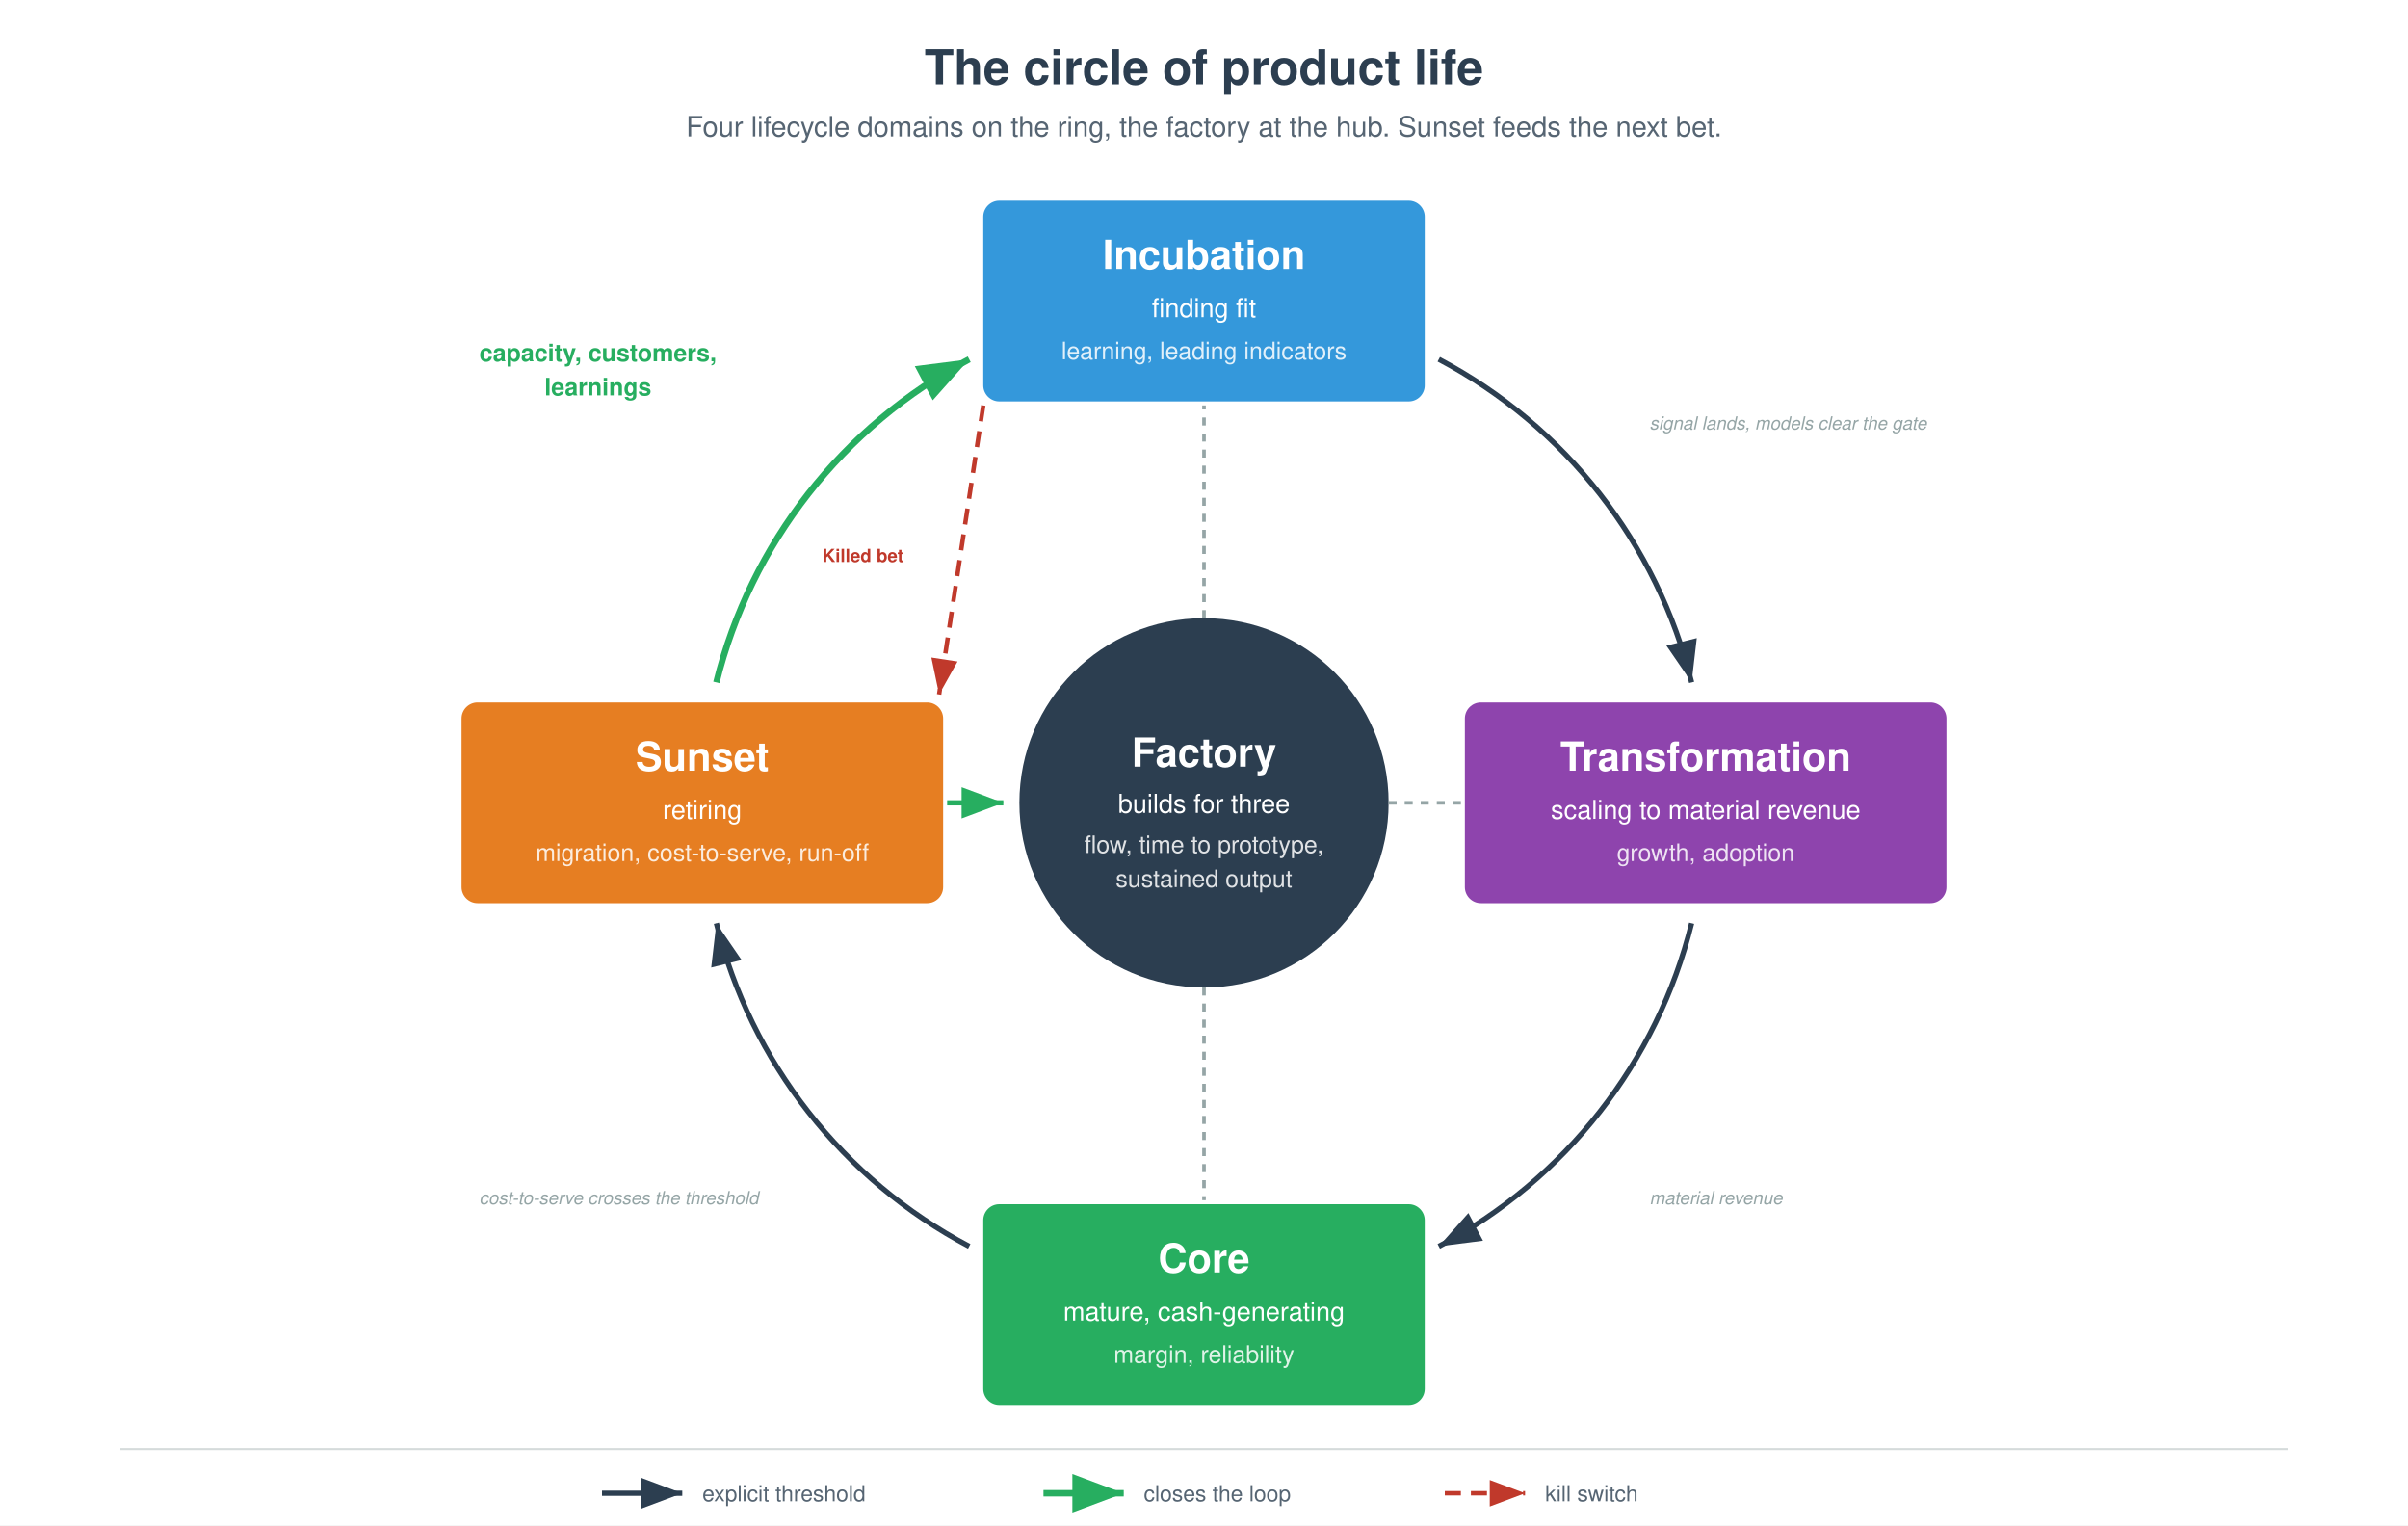
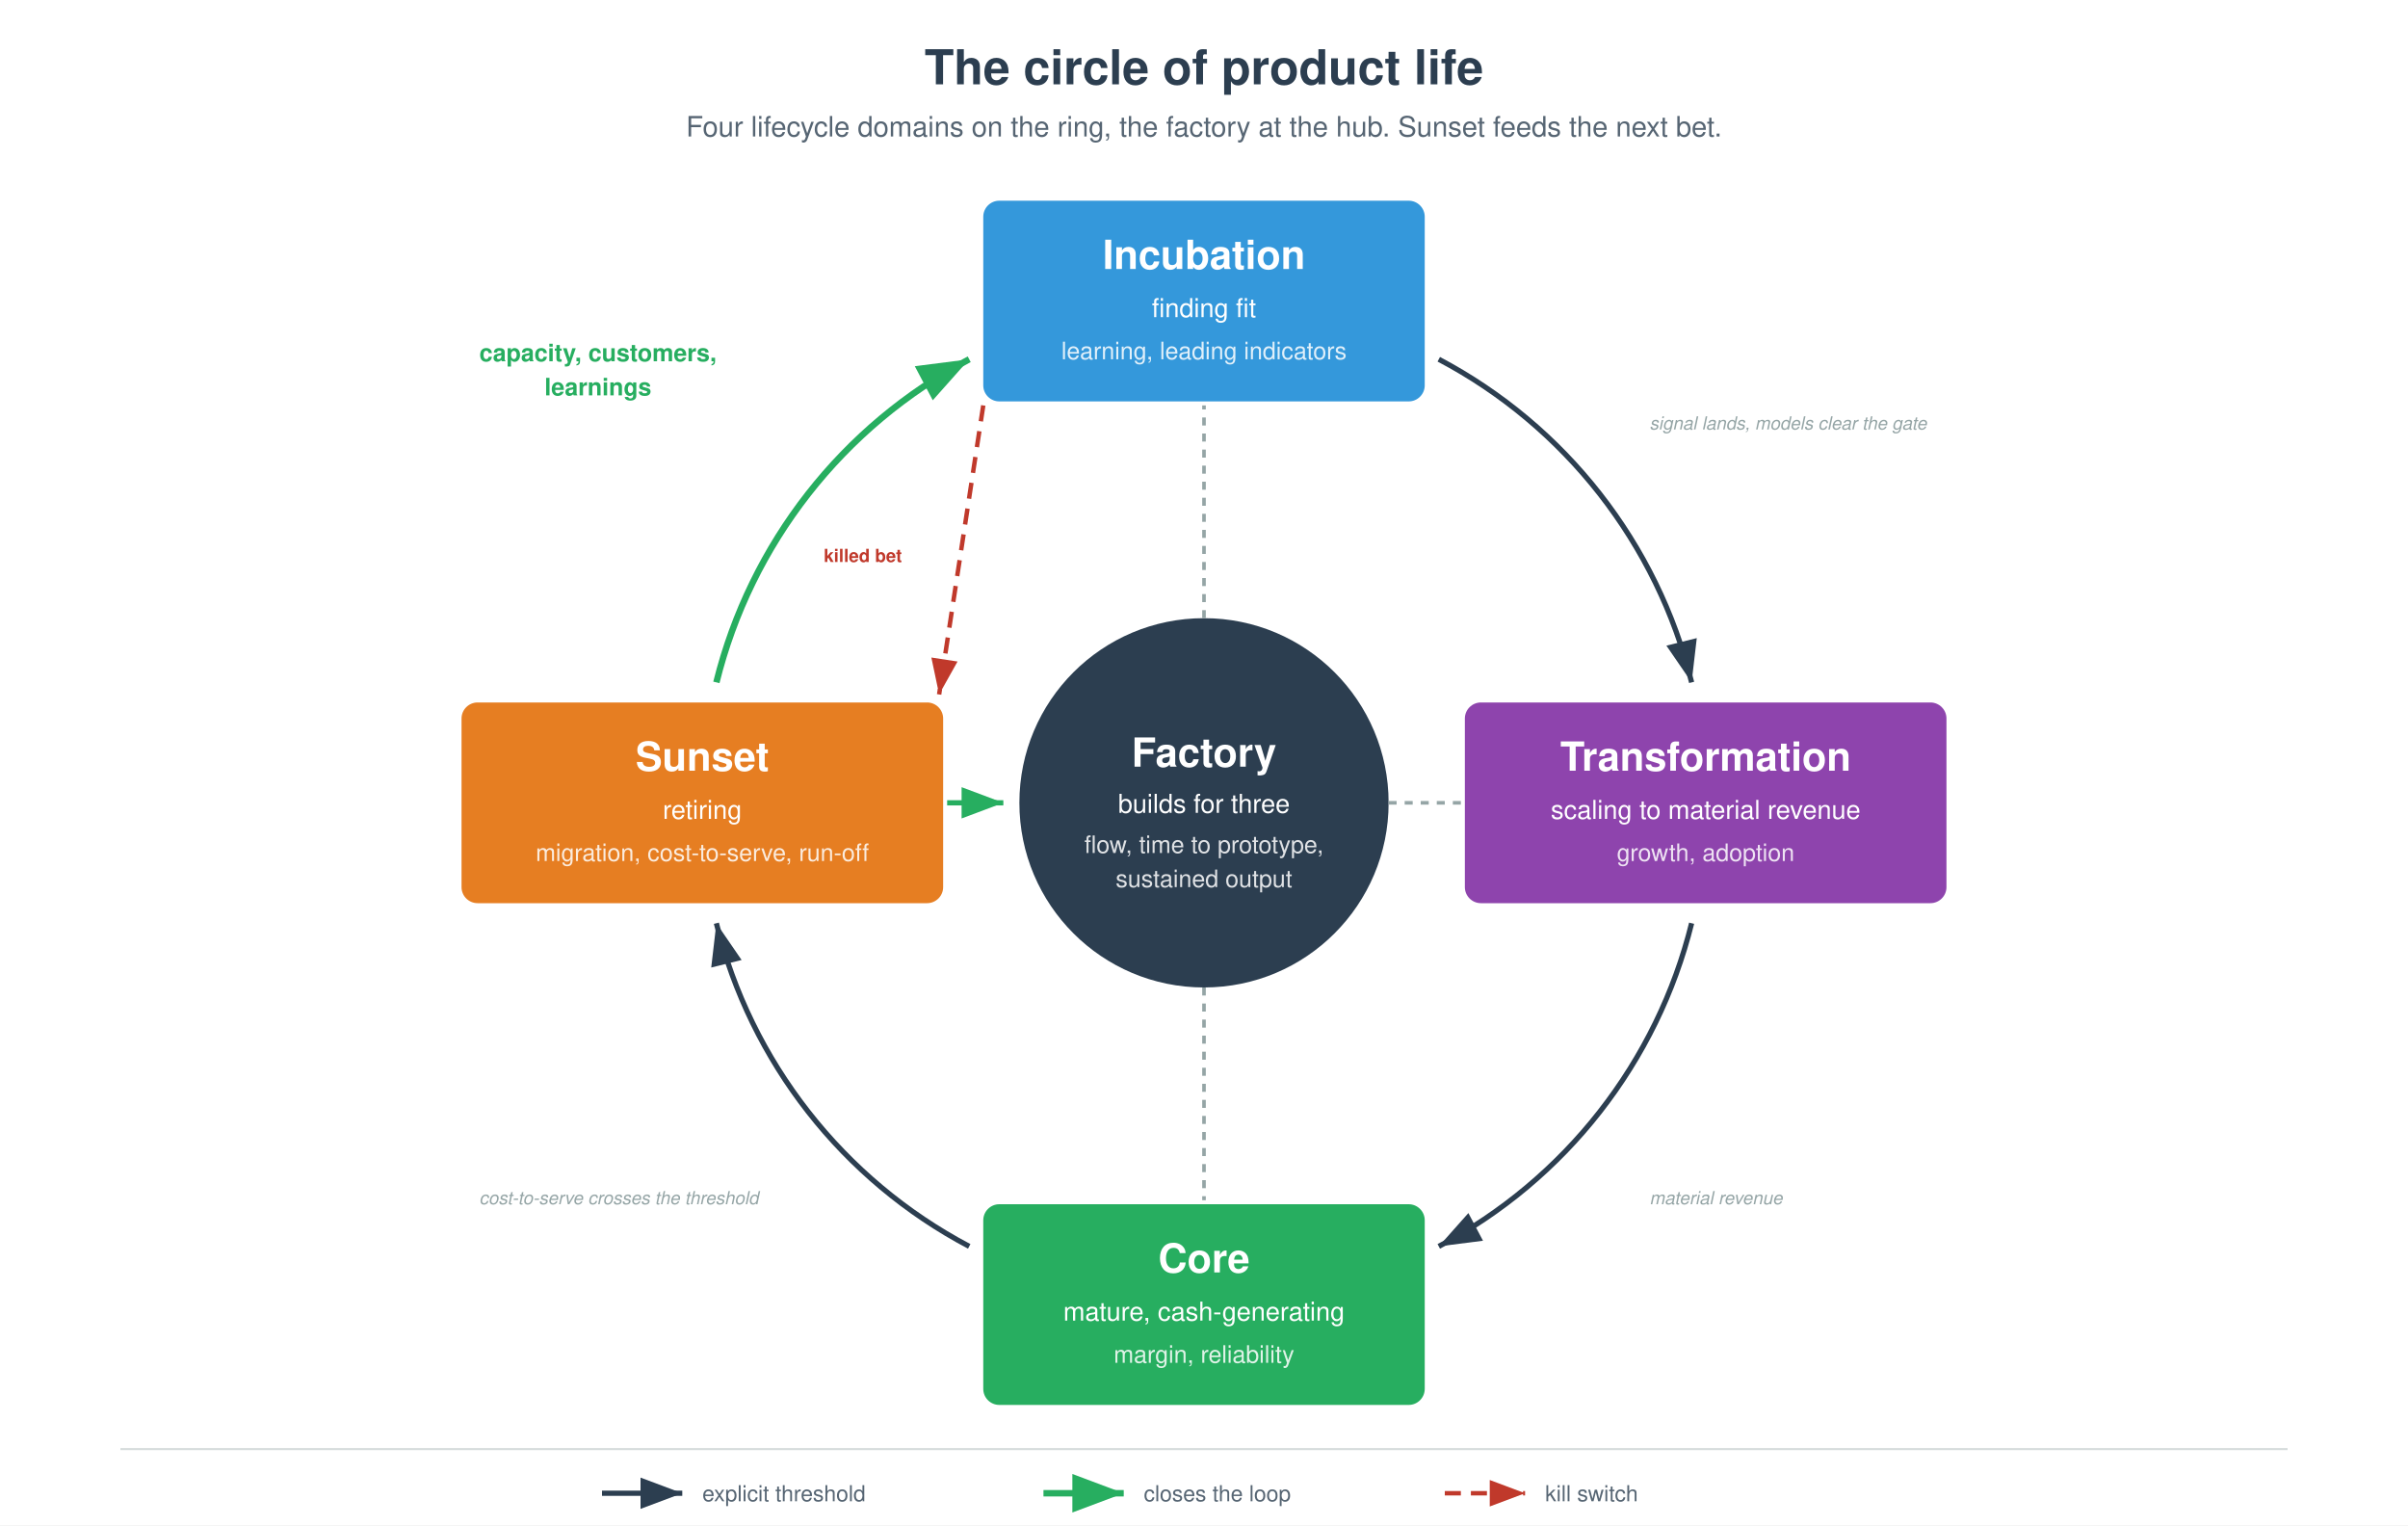
<svg xmlns="http://www.w3.org/2000/svg" width="1200" height="760" viewBox="0 0 1200 760" font-family="'Segoe UI', system-ui, -apple-system, Helvetica, Arial, sans-serif">
  <defs>
    <marker id="arr" markerWidth="8" markerHeight="6" refX="8" refY="3" orient="auto-start-reverse">
      <path d="M0,0 L8,3 L0,6" fill="#2c3e50" />
    </marker>
    <marker id="arr-green" markerWidth="8" markerHeight="6" refX="8" refY="3" orient="auto-start-reverse">
      <path d="M0,0 L8,3 L0,6" fill="#27ae60" />
    </marker>
    <marker id="arr-red" markerWidth="8" markerHeight="6" refX="8" refY="3" orient="auto-start-reverse">
      <path d="M0,0 L8,3 L0,6" fill="#c0392b" />
    </marker>
  </defs>
  <rect width="1200" height="760" fill="#ffffff" />
  <text x="600" y="42" text-anchor="middle" font-size="24" font-weight="700" fill="#2c3e50">The circle of product life</text>
  <text x="600" y="68" text-anchor="middle" font-size="14" fill="#566573">Four lifecycle domains on the ring, the factory at the hub. Sunset feeds the next bet.</text>
  <path d="M 717 179 A 250 250 0 0 1 843 340" fill="none" stroke="#2c3e50" stroke-width="2.6" marker-end="url(#arr)" />
  <path d="M 843 460 A 250 250 0 0 1 717 621" fill="none" stroke="#2c3e50" stroke-width="2.6" marker-end="url(#arr)" />
  <path d="M 483 621 A 250 250 0 0 1 357 460" fill="none" stroke="#2c3e50" stroke-width="2.6" marker-end="url(#arr)" />
  <path d="M 357 340 A 250 250 0 0 1 483 179" fill="none" stroke="#27ae60" stroke-width="3.2" marker-end="url(#arr-green)" />
  <text x="298" y="180" text-anchor="middle" font-size="12" font-weight="600" fill="#27ae60">capacity, customers,</text>
  <text x="298" y="197" text-anchor="middle" font-size="12" font-weight="600" fill="#27ae60">learnings</text>
  <text x="822" y="214" text-anchor="start" font-size="9" fill="#95a5a6" font-style="italic">signal lands, models clear the gate</text>
  <text x="822" y="600" text-anchor="start" font-size="9" fill="#95a5a6" font-style="italic">material revenue</text>
  <text x="378" y="600" text-anchor="end" font-size="9" fill="#95a5a6" font-style="italic">cost-to-serve crosses the threshold</text>
  <path d="M 490 202 L 468 346" fill="none" stroke="#c0392b" stroke-width="2.2" stroke-dasharray="8 5" marker-end="url(#arr-red)" />
-   <text x="430" y="280" text-anchor="middle" font-size="9" font-weight="600" fill="#c0392b">Killed bet</text>
+   <text x="430" y="280" text-anchor="middle" font-size="9" font-weight="600" fill="#c0392b">killed bet</text>
  <rect x="490" y="100" width="220" height="100" rx="8" fill="#3498db" />
  <text x="600" y="134" text-anchor="middle" font-size="20" font-weight="600" fill="#fff">Incubation</text>
  <text x="600" y="158" text-anchor="middle" font-size="13" font-weight="500" fill="#fff">finding fit</text>
  <text x="600" y="179" text-anchor="middle" font-size="12" fill="#fff" opacity="0.85">learning, leading indicators</text>
  <rect x="730" y="350" width="240" height="100" rx="8" fill="#8e44ad" />
  <text x="850" y="384" text-anchor="middle" font-size="20" font-weight="600" fill="#fff">Transformation</text>
  <text x="850" y="408" text-anchor="middle" font-size="13" font-weight="500" fill="#fff">scaling to material revenue</text>
  <text x="850" y="429" text-anchor="middle" font-size="12" fill="#fff" opacity="0.85">growth, adoption</text>
  <rect x="490" y="600" width="220" height="100" rx="8" fill="#27ae60" />
  <text x="600" y="634" text-anchor="middle" font-size="20" font-weight="600" fill="#fff">Core</text>
  <text x="600" y="658" text-anchor="middle" font-size="13" font-weight="500" fill="#fff">mature, cash-generating</text>
  <text x="600" y="679" text-anchor="middle" font-size="12" fill="#fff" opacity="0.85">margin, reliability</text>
  <rect x="230" y="350" width="240" height="100" rx="8" fill="#e67e22" />
  <text x="350" y="384" text-anchor="middle" font-size="20" font-weight="600" fill="#fff">Sunset</text>
  <text x="350" y="408" text-anchor="middle" font-size="13" font-weight="500" fill="#fff">retiring</text>
  <text x="350" y="429" text-anchor="middle" font-size="12" fill="#fff" opacity="0.85">migration, cost-to-serve, run-off</text>
  <circle cx="600" cy="400" r="92" fill="#2c3e50" />
  <text x="600" y="382" text-anchor="middle" font-size="20" font-weight="600" fill="#fff">Factory</text>
  <text x="600" y="405" text-anchor="middle" font-size="13" font-weight="500" fill="#fff">builds for three</text>
  <text x="600" y="425" text-anchor="middle" font-size="12" fill="#fff" opacity="0.85">flow, time to prototype,</text>
  <text x="600" y="442" text-anchor="middle" font-size="12" fill="#fff" opacity="0.85">sustained output</text>
  <line x1="600" y1="308" x2="600" y2="202" stroke="#95a5a6" stroke-width="1.8" stroke-dasharray="4 4" />
  <line x1="692" y1="400" x2="728" y2="400" stroke="#95a5a6" stroke-width="1.8" stroke-dasharray="4 4" />
  <line x1="600" y1="492" x2="600" y2="598" stroke="#95a5a6" stroke-width="1.8" stroke-dasharray="4 4" />
  <line x1="472" y1="400" x2="500" y2="400" stroke="#27ae60" stroke-width="2.6" marker-end="url(#arr-green)" />
  <line x1="60" y1="722" x2="1140" y2="722" stroke="#d5dbdb" stroke-width="1" />
  <line x1="300" y1="744" x2="340" y2="744" stroke="#2c3e50" stroke-width="2.6" marker-end="url(#arr)" />
  <text x="350" y="748" font-size="11" fill="#566573">explicit threshold</text>
  <line x1="520" y1="744" x2="560" y2="744" stroke="#27ae60" stroke-width="3.2" marker-end="url(#arr-green)" />
  <text x="570" y="748" font-size="11" fill="#566573">closes the loop</text>
  <line x1="720" y1="744" x2="760" y2="744" stroke="#c0392b" stroke-width="2.2" stroke-dasharray="8 5" marker-end="url(#arr-red)" />
  <text x="770" y="748" font-size="11" fill="#566573">kill switch</text>
</svg>
